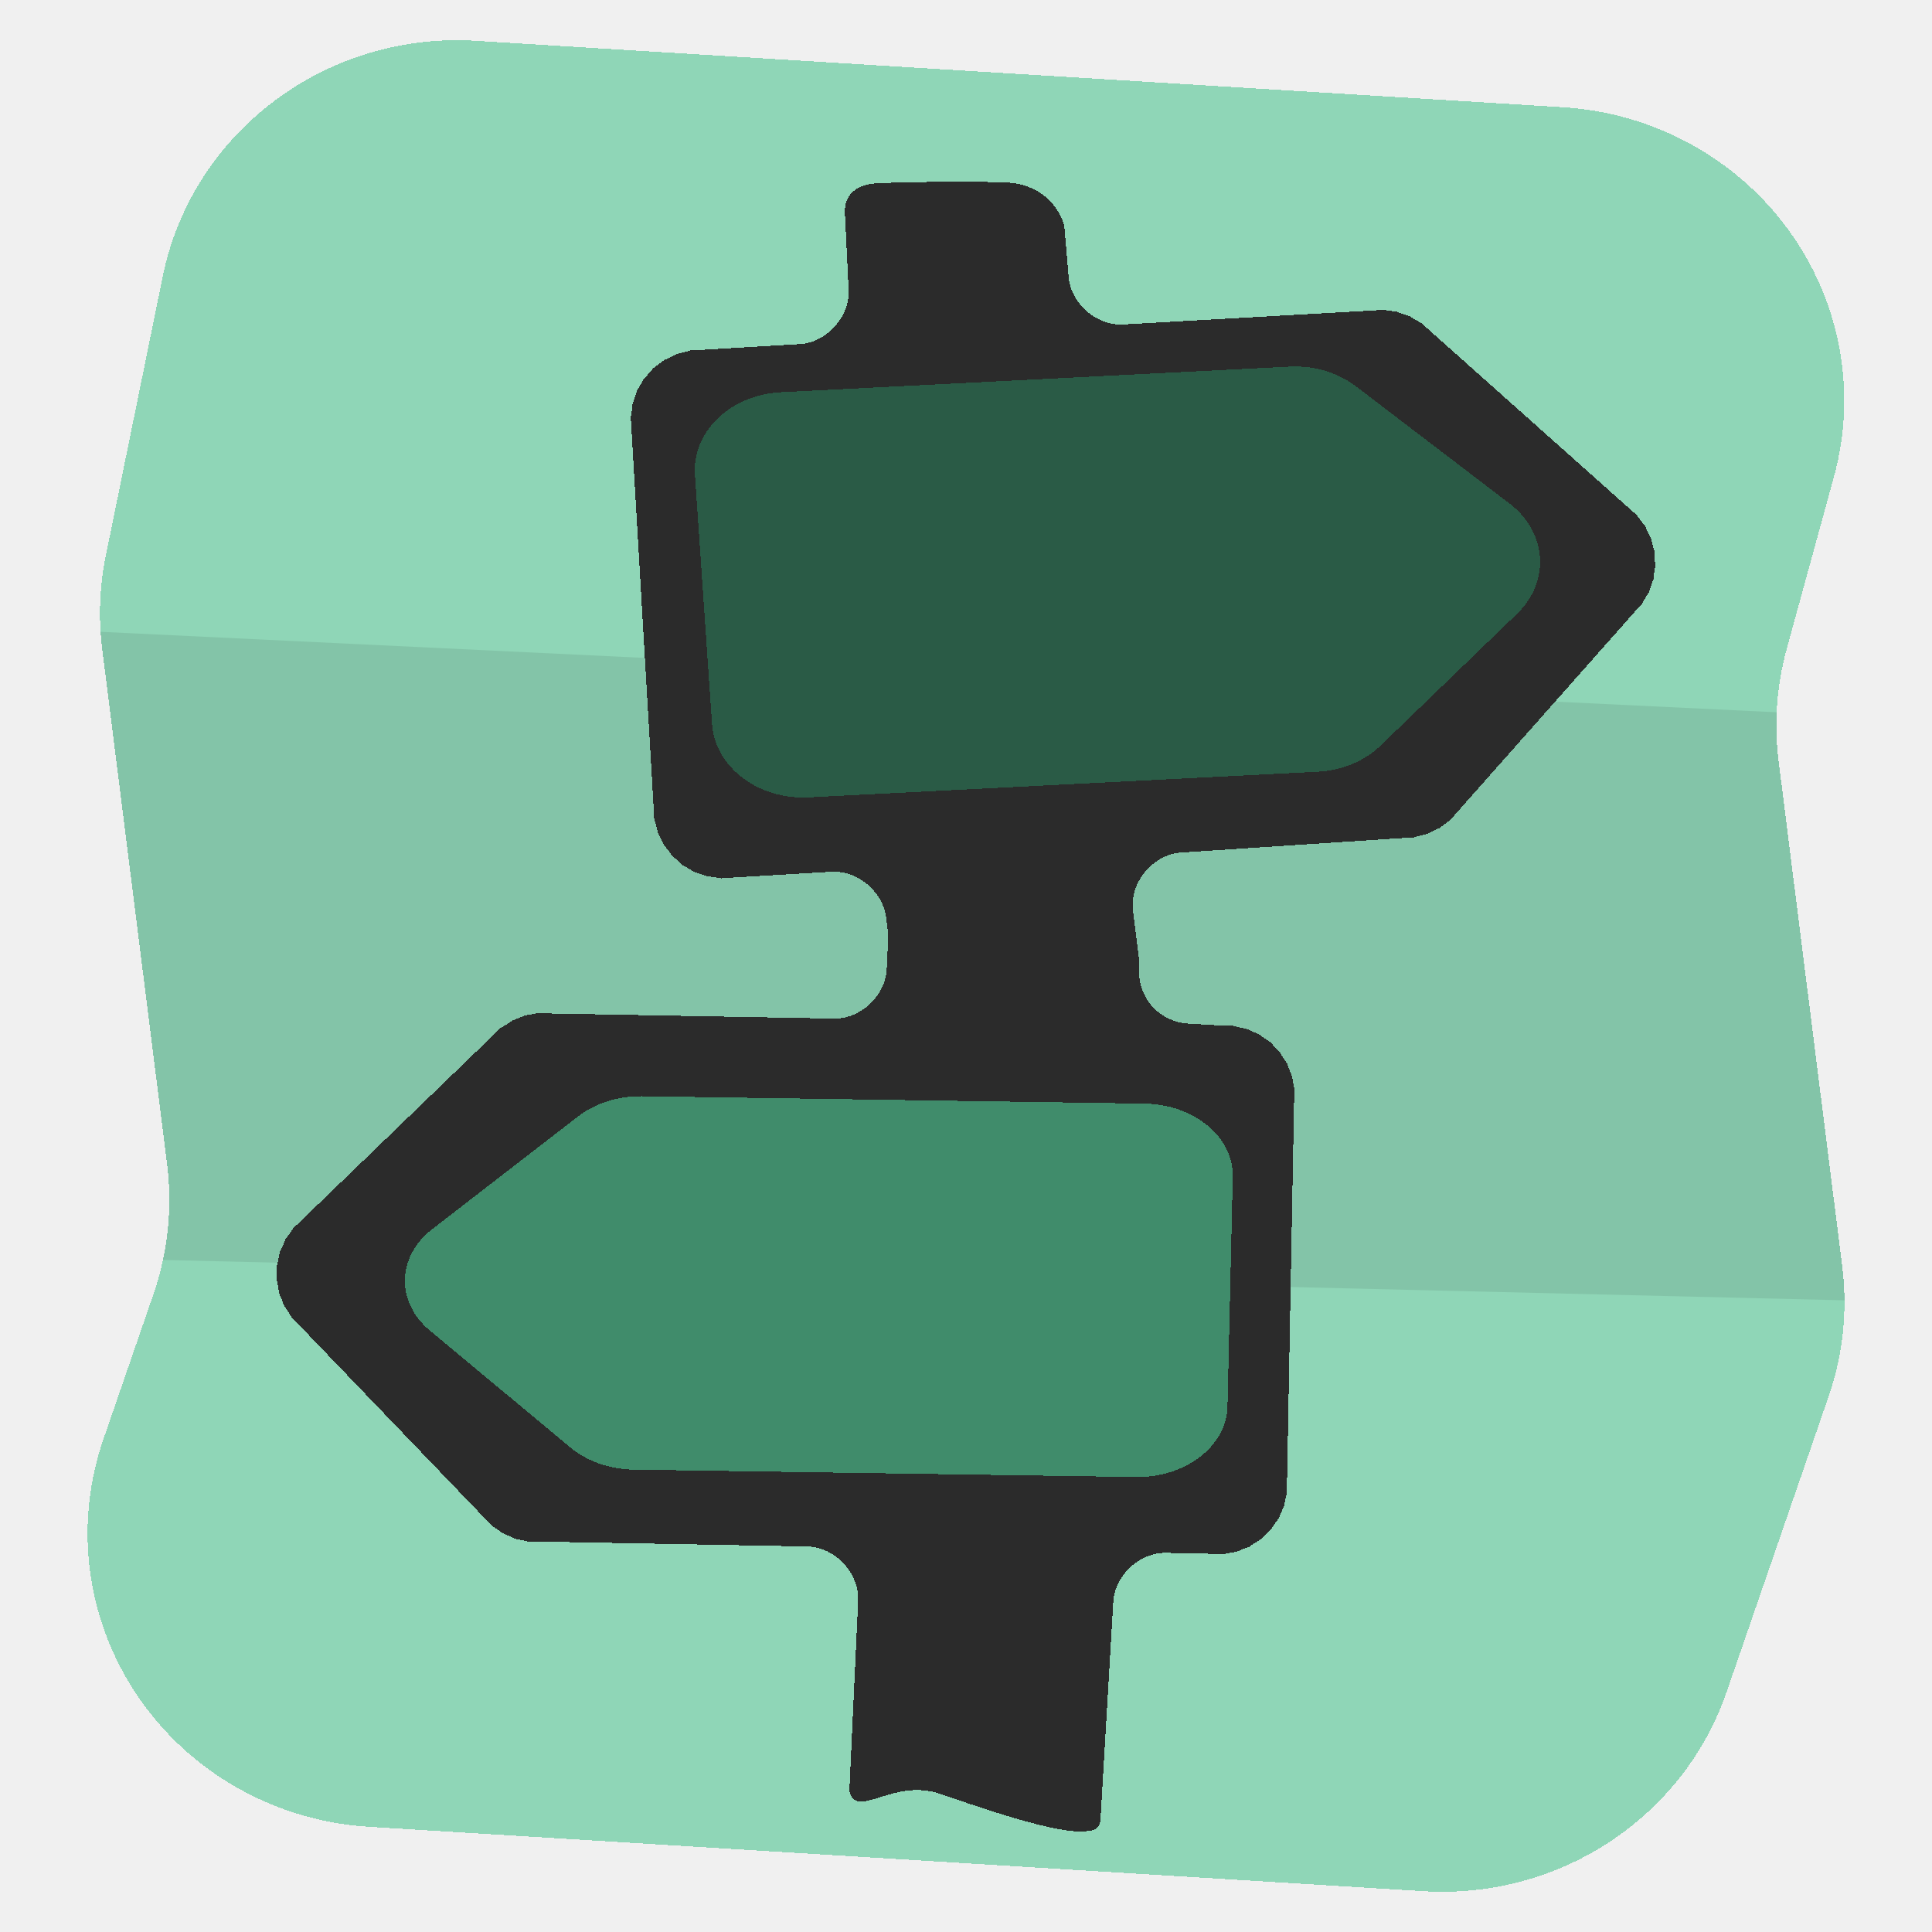
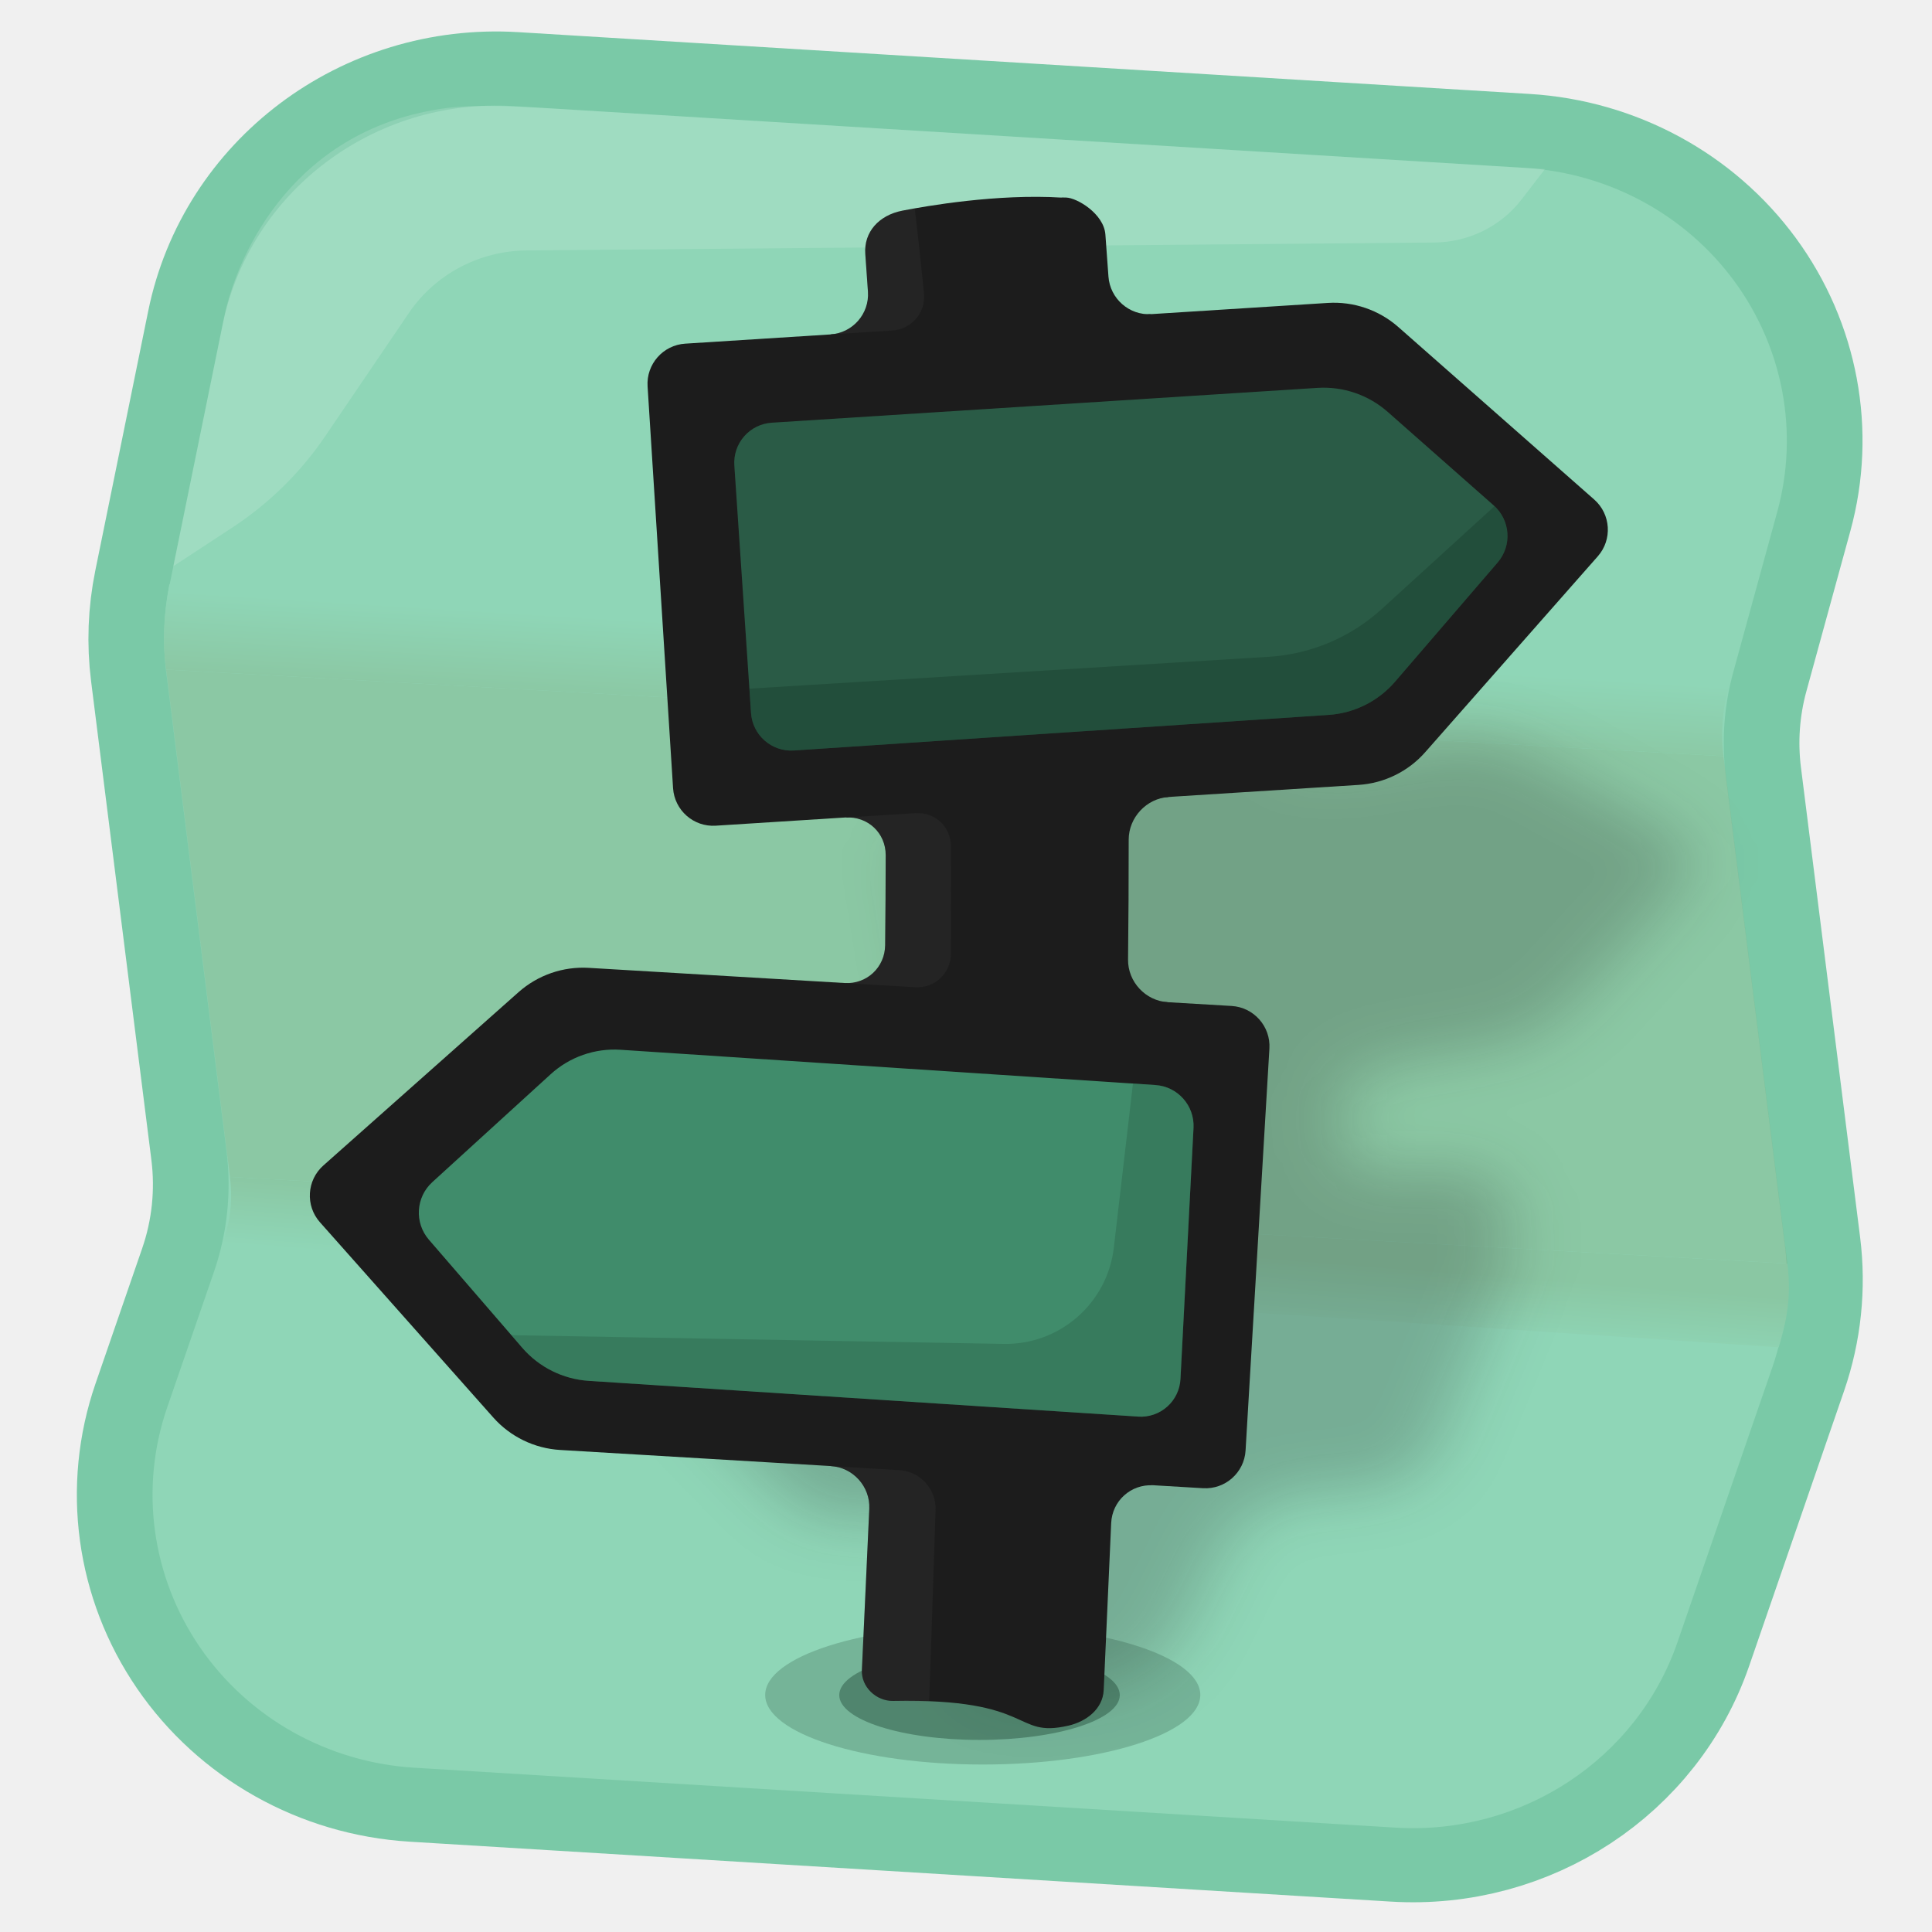
- <svg xmlns="http://www.w3.org/2000/svg" width="48" height="48" viewBox="0 0 48 48" version="1.1" id="svg55" shape-rendering="crispEdges">
+ <svg xmlns="http://www.w3.org/2000/svg" xmlns:xlink="http://www.w3.org/1999/xlink" width="48" height="48" viewBox="0 0 48 48" version="1.1" id="svg55" shape-rendering="auto">
  <defs id="defs52">
+     <linearGradient id="linearGradient15">
+       <stop style="stop-color:#8bc8a4;stop-opacity:1" offset="0" id="stop15" />
+       <stop style="stop-color:#8fd6b7;stop-opacity:1;" offset="1" id="stop16" />
+     </linearGradient>
+     <linearGradient id="linearGradient10">
+       <stop style="stop-color:#8ac7a3;stop-opacity:1" offset="0" id="stop10" />
+       <stop style="stop-color:#8fd6b7;stop-opacity:1" offset="1" id="stop11" />
+     </linearGradient>
    <clipPath clipPathUnits="userSpaceOnUse" id="clipPath15849">
      <path style="fill:#6f5610;fill-opacity:0.113;stroke:none;stroke-width:1.05px;stroke-linecap:butt;stroke-linejoin:miter;stroke-opacity:1" d="M 3,16 5.205,31 46,32 43.795,18 Z" id="path15851" />
    </clipPath>
-     <clipPath clipPathUnits="userSpaceOnUse" id="clipPath15849-8">
-       <path style="fill:#6f5610;fill-opacity:0.113;stroke:none;stroke-width:1.05px;stroke-linecap:butt;stroke-linejoin:miter;stroke-opacity:1" d="M 3,16 5.205,31 46,32 43.795,18 Z" id="path15851-8" />
+     <clipPath clipPathUnits="userSpaceOnUse" id="clipPath15849-3">
+       <path style="fill:#6f5610;fill-opacity:0.113;stroke:none;stroke-width:1.05px;stroke-linecap:butt;stroke-linejoin:miter;stroke-opacity:1" d="M 3,16 5.205,31 46,32 43.795,18 Z" id="path15851-5" />
    </clipPath>
+     <clipPath clipPathUnits="userSpaceOnUse" id="clipPath15849-3-9">
+       <path style="fill:#6f5610;fill-opacity:0.113;stroke:none;stroke-width:1.05px;stroke-linecap:butt;stroke-linejoin:miter;stroke-opacity:1" d="M 3,16 5.205,31 46,32 43.795,18 Z" id="path15851-5-1" />
+     </clipPath>
+     <clipPath clipPathUnits="userSpaceOnUse" id="clipPath2">
+       <path style="fill:#6f5610;fill-opacity:0.113;stroke:none;stroke-width:1.133px;stroke-linecap:butt;stroke-linejoin:miter;stroke-opacity:1" d="M 1.674,13.391 3.531,28.253 52.043,29.215 50.174,14.262 Z" id="path2" />
+     </clipPath>
+     <clipPath clipPathUnits="userSpaceOnUse" id="clipPath2-8">
+       <path style="fill:#6f5610;fill-opacity:0.113;stroke:none;stroke-width:1.133px;stroke-linecap:butt;stroke-linejoin:miter;stroke-opacity:1" d="M 1.674,13.391 3.531,28.253 52.043,29.215 50.174,14.262 Z" id="path2-7" />
+     </clipPath>
+     <clipPath clipPathUnits="userSpaceOnUse" id="clipPath2-3">
+       <path style="fill:#6f5610;fill-opacity:0.113;stroke:none;stroke-width:1.133px;stroke-linecap:butt;stroke-linejoin:miter;stroke-opacity:1" d="M 1.674,13.391 3.531,28.253 52.043,29.215 50.174,14.262 Z" id="path2-6" />
+     </clipPath>
+     <filter style="color-interpolation-filters:sRGB" id="filter8" x="-0.129" y="-0.08" width="1.258" height="1.16">
+       <feGaussianBlur stdDeviation="1.335" id="feGaussianBlur8" />
+     </filter>
+     <linearGradient xlink:href="#linearGradient10" id="linearGradient9" x1="6.428" y1="29.483" x2="6.285" y2="31.251" gradientUnits="userSpaceOnUse" />
+     <linearGradient xlink:href="#linearGradient15" id="linearGradient16" x1="5.691" y1="16.583" x2="5.818" y2="14.567" gradientUnits="userSpaceOnUse" />
  </defs>
  <g id="layer5" style="display:none">
-     <rect style="opacity:1;fill:#ffffff;fill-opacity:1;stroke:none;stroke-width:0.2;stroke-linecap:round;stroke-linejoin:round;stroke-miterlimit:4;stroke-dasharray:none;stroke-dashoffset:0;stroke-opacity:1;stop-color:#000000" id="rect6631" width="48" height="48" x="0" y="0" />
+     <rect style="opacity:1;fill:#112119;fill-opacity:1;stroke:none;stroke-width:0.2;stroke-linecap:round;stroke-linejoin:round;stroke-miterlimit:4;stroke-dasharray:none;stroke-dashoffset:0;stroke-opacity:1;stop-color:#000000" id="rect6631" width="48" height="48" x="0" y="0" />
  </g>
-   <g id="layer2" style="display:inline" />
-   <g id="layer1" style="display:inline">
-     <g id="g17353" transform="matrix(1.065155,0,0,1.043104,-1.838676,-1.099675)" style="display:inline">
-       <path style="display:inline;fill:#8fd6b7;stroke:none;stroke-width:1.069px;stroke-linecap:butt;stroke-linejoin:miter;stroke-opacity:1" d="m 42,41.353 2.38,-7.042 a 7,7 95.821 0 0 0.316,-3.098 L 43.213,19.187 a 7,7 94.001 0 1 0.187,-2.672 l 1.103,-4.105 A 7,7 54.301 0 0 38.177,3.608 L 12.822,2.026 A 7,7 142.433 0 0 5.521,7.642 L 4.194,14.289 a 7,7 92.134 0 0 -0.083,2.228 l 1.512,12.259 a 7,7 95.821 0 1 -0.316,3.098 l -1.17,3.463 a 7,7 56.12 0 0 6.196,9.228 l 24.601,1.534 A 7,7 146.12 0 0 42,41.353 Z" id="path5940-0-4-9" />
-       <path style="display:inline;fill:#000000;fill-opacity:0.085;stroke:none;stroke-width:1.069px;stroke-linecap:butt;stroke-linejoin:miter;stroke-opacity:1" d="m 41.742,41.291 2.38,-7.042 a 7,7 95.821 0 0 0.316,-3.098 L 42.955,19.125 a 7,7 94.001 0 1 0.187,-2.672 l 1.103,-4.105 A 7,7 54.301 0 0 37.919,3.545 L 12.563,1.964 A 7,7 142.433 0 0 5.263,7.579 L 3.935,14.227 a 7,7 92.134 0 0 -0.083,2.228 L 5.364,28.714 a 7,7 95.821 0 1 -0.316,3.098 l -1.17,3.463 a 7,7 56.12 0 0 6.196,9.228 l 24.601,1.534 a 7,7 146.12 0 0 7.067,-4.745 z" id="path5940-0-4-9-6" clip-path="url(#clipPath15849-8)" transform="translate(0.258133,0.06249485)" />
-     </g>
-     <g id="g5573-7" transform="matrix(0.1446679,0,0,0.1448478,181.0819,-2.894255)" style="stroke:#000000;stroke-width:1.948;stroke-miterlimit:4;stroke-dasharray:none;stroke-opacity:1" />
-     <g id="g20470-4-0" transform="matrix(0.165907,0,0,0.165907,-827.1872,-228.362)">
-       <g id="g5768-6-4-1-9" transform="matrix(1.10628,0,0,1.10628,5940.022,-1078.028)">
-         <path id="path5016-6-1-8-8-85-63" d="m -743.248,2243.445 c -4.183,0.103 -5.068,2.276 -4.871,4.446 l 0.488,9.956 c 0.205,3.659 -2.924,7.179 -6.582,7.404 l -13.956,0.823 c -1.534,0.091 -0.341,-0.084 -1.828,0.305 -1.487,0.388 -0.354,-0.03 -1.737,0.64 -1.383,0.67 -0.359,0.018 -1.585,0.945 -1.226,0.927 -0.35,0.132 -1.371,1.28 -1.021,1.148 -0.319,0.168 -1.097,1.493 -0.778,1.325 -0.257,0.225 -0.762,1.676 -0.505,1.451 -0.214,0.276 -0.427,1.798 -0.212,1.522 -0.18,0.325 -0.091,1.859 l 3.078,52.532 v 0.03 c 0.081,1.425 -0.078,0.333 0.305,1.798 0.389,1.489 -0.032,0.383 0.64,1.767 0.672,1.384 0.046,0.328 0.975,1.554 0.929,1.227 0.099,0.349 1.249,1.371 1.15,1.022 0.165,0.319 1.493,1.097 1.328,0.778 0.222,0.258 1.676,0.762 1.454,0.504 0.304,0.216 1.828,0.427 1.524,0.21 0.292,0.182 1.828,0.092 0.01,0 0.02,0 0.03,0 l 14.047,-0.823 c 3.659,-0.204 7.179,2.924 7.404,6.582 l 0.222,1.717 c 0.014,0.142 0.025,0.284 0.03,0.426 v 0.274 c -0.008,0.112 -0.018,0.224 -0.03,0.335 l -0.183,3.839 c -0.165,3.605 -3.522,6.761 -7.13,6.704 l -39.064,-0.701 c -1.537,-0.028 -0.346,-0.15 -1.859,0.122 -1.513,0.272 -0.337,-0.043 -1.767,0.518 -1.431,0.561 -0.352,0.024 -1.645,0.853 -1.294,0.829 -0.355,0.062 -1.463,1.127 l -26.723,25.809 c -1.108,1.068 -0.31,0.138 -1.188,1.402 -0.878,1.264 -0.299,0.204 -0.914,1.615 -0.615,1.411 -0.251,0.264 -0.579,1.767 -0.328,1.504 -0.185,0.32 -0.213,1.859 -0.028,1.539 -0.12,0.314 0.152,1.828 0.273,1.514 -0.075,0.365 0.488,1.798 0.563,1.432 0.022,0.35 0.853,1.645 0.832,1.295 0.09,0.355 1.158,1.463 l 25.748,26.815 c 1.07,1.107 0.136,0.311 1.402,1.188 1.265,0.877 0.203,0.301 1.615,0.914 1.412,0.613 0.263,0.253 1.767,0.579 1.505,0.326 0.319,0.157 1.859,0.183 l 36.748,0.67 c 3.751,0.07 7.073,3.627 6.886,7.374 l -1.188,25.687 c 0.91,4.039 5.86,-1.739 12.223,0.407 3.706,1.25 14.162,5.014 18.848,5.116 1.325,-0.055 2.789,0.07 2.918,-1.55 l 1.737,-29.557 c 0.21,-3.574 3.551,-6.672 7.13,-6.612 l 6.781,0.14 c 1.535,0.026 0.317,0.151 1.828,-0.122 1.511,-0.273 0.369,0.044 1.798,-0.518 1.429,-0.562 0.353,-0.024 1.645,-0.853 1.292,-0.83 0.357,-0.061 1.463,-1.127 1.106,-1.065 0.311,-0.172 1.188,-1.432 0.877,-1.26 0.299,-0.208 0.914,-1.615 0.615,-1.407 0.219,-0.237 0.548,-1.737 0.324,-1.476 0.188,-0.404 0.213,-1.828 v -0.03 l 0.975,-52.593 c 0.029,-1.539 0.15,-0.344 -0.122,-1.859 -0.272,-1.515 0.044,-0.365 -0.518,-1.798 -0.562,-1.433 -0.022,-0.35 -0.853,-1.645 -0.831,-1.296 -0.059,-0.354 -1.127,-1.463 -1.068,-1.108 -0.168,-0.31 -1.432,-1.188 -1.264,-0.879 -0.204,-0.299 -1.615,-0.914 -1.411,-0.615 -0.263,-0.221 -1.767,-0.548 -1.504,-0.328 -0.289,-0.185 -1.828,-0.213 l -4.834,-0.287 c -1.903,-0.033 -3.778,-0.878 -5.062,-2.282 -1.284,-1.404 -1.96,-3.346 -1.824,-5.244 l 0.03,-0.457 c 0.005,-0.399 0.01,-0.224 0,-0.274 -0.004,-0.016 0.01,0.041 0,-0.092 l -0.893,-7.202 c -0.322,-3.727 2.847,-7.395 6.582,-7.618 l 30.521,-1.999 c 0.01,0 0.02,0 0.03,0 1.537,-0.088 0.338,0.081 1.828,-0.305 1.49,-0.386 0.351,0.029 1.737,-0.64 1.386,-0.669 0.356,-0.018 1.585,-0.945 1.214,-0.915 0.374,-0.161 1.341,-1.249 l 24.651,-27.82 c 0.01,0 0.02,0 0.03,0 1.02,-1.15 0.29,-0.167 1.066,-1.493 0.776,-1.327 0.289,-0.224 0.792,-1.676 0.503,-1.452 0.216,-0.306 0.427,-1.828 0.21,-1.522 0.151,-0.294 0.061,-1.828 -0.09,-1.534 0.114,-0.341 -0.274,-1.828 -0.388,-1.487 0.03,-0.354 -0.64,-1.737 -0.67,-1.383 -0.048,-0.359 -0.975,-1.585 -0.927,-1.226 -0.101,-0.349 -1.249,-1.371 l -27.759,-24.743 v 0.03 c -1.151,-1.019 -0.166,-0.322 -1.493,-1.097 -1.327,-0.775 -0.223,-0.26 -1.676,-0.762 -1.453,-0.502 -0.275,-0.248 -1.798,-0.457 -1.523,-0.209 -0.324,-0.153 -1.859,-0.06 -0.01,1e-4 -0.02,1e-4 -0.03,0 l -34.174,1.913 c -3.603,0.208 -7.089,-2.804 -7.404,-6.399 l -0.563,-6.626 c -0.164,-1.681 -2.443,-6.3 -8.527,-6.195 -5.433,-0.236 -10.876,-0.058 -16.31,0.071 z" style="fill:#2b2b2b;fill-opacity:1;stroke:none" />
-         <path style="fill:#2a5b46;fill-opacity:1;stroke:none;stroke-width:4.058;stroke-miterlimit:4;stroke-dasharray:none;stroke-opacity:1" d="m -756.832,2271.768 a 12.355,10.58 0 0 0 -11.606,11.18 l 2.315,33.724 a 12.355,10.58 0 0 0 13.056,9.939 l 68.916,-3.469 a 12.355,10.58 0 0 0 8.512,-3.528 l 18.484,-17.85 a 12.355,10.58 0 0 0 -1.026,-14.942 l -20.799,-15.873 a 12.355,10.58 0 0 0 -8.936,-2.65 z" id="path15895-7-0-0-3-1-3-5-9-8" />
-         <path style="fill:#408c6b;fill-opacity:1;stroke:none;stroke-width:3.864;stroke-miterlimit:4;stroke-dasharray:none;stroke-opacity:1" d="m -708.736,2418.61 a 12.17,9.736 0 0 0 12.389,-9.554 l 0.715,-31.083 a 12.17,9.736 0 0 0 -11.941,-9.912 l -67.991,-1 a 12.17,9.736 0 0 0 -8.672,2.72 l -19.735,15.256 a 12.17,9.736 0 0 0 -0.317,13.772 l 19.021,15.826 a 12.17,9.736 0 0 0 8.542,2.973 z" id="path15895-8-1-10-7-7-3-8-8-7-5" />
+   <g id="layer6" style="display:none">
+     <g id="g20470-4-5" transform="matrix(0.1548261,0,0,0.1548261,-723.0251,-212.198)" style="display:inline">
+       <g id="g5768-6-4-1-6" transform="matrix(1.10628,0,0,1.10628,5940.022,-1078.028)">
+         <path id="path5016-6-1-8-8-85-2" d="m -743.248,2243.445 c -4.183,0.103 -5.068,2.276 -4.871,4.446 l 0.488,9.956 c 0.205,3.659 -2.924,7.179 -6.582,7.404 l -13.956,0.823 c -1.534,0.091 -0.341,-0.084 -1.828,0.305 -1.487,0.388 -0.354,-0.03 -1.737,0.64 -1.383,0.67 -0.359,0.018 -1.585,0.945 -1.226,0.927 -0.35,0.132 -1.371,1.28 -1.021,1.148 -0.319,0.168 -1.097,1.493 -0.778,1.325 -0.257,0.225 -0.762,1.676 -0.505,1.451 -0.214,0.276 -0.427,1.798 -0.212,1.522 -0.18,0.325 -0.091,1.859 l 3.078,52.532 v 0.03 c 0.081,1.425 -0.078,0.333 0.305,1.798 0.389,1.489 -0.032,0.383 0.64,1.767 0.672,1.384 0.046,0.328 0.975,1.554 0.929,1.227 0.099,0.349 1.249,1.371 1.15,1.022 0.165,0.319 1.493,1.097 1.328,0.778 0.222,0.258 1.676,0.762 1.454,0.504 0.304,0.216 1.828,0.427 1.524,0.21 0.292,0.182 1.828,0.092 0.01,0 0.02,0 0.03,0 l 14.047,-0.823 c 3.659,-0.204 7.179,2.924 7.404,6.582 l 0.222,1.717 c 0.014,0.142 0.025,0.284 0.03,0.426 v 0.274 c -0.008,0.112 -0.018,0.224 -0.03,0.335 l -0.183,3.839 c -0.165,3.605 -3.522,6.761 -7.13,6.704 l -39.064,-0.701 c -1.537,-0.028 -0.346,-0.15 -1.859,0.122 -1.513,0.272 -0.337,-0.043 -1.767,0.518 -1.431,0.561 -0.352,0.024 -1.645,0.853 -1.294,0.829 -0.355,0.062 -1.463,1.127 l -26.723,25.809 c -1.108,1.068 -0.31,0.138 -1.188,1.402 -0.878,1.264 -0.299,0.204 -0.914,1.615 -0.615,1.411 -0.251,0.264 -0.579,1.767 -0.328,1.504 -0.185,0.32 -0.213,1.859 -0.028,1.539 -0.12,0.314 0.152,1.828 0.273,1.514 -0.075,0.365 0.488,1.798 0.563,1.432 0.022,0.35 0.853,1.645 0.832,1.295 0.09,0.355 1.158,1.463 l 25.748,26.815 c 1.07,1.107 0.136,0.311 1.402,1.188 1.265,0.877 0.203,0.301 1.615,0.914 1.412,0.613 0.263,0.253 1.767,0.579 1.505,0.326 0.319,0.157 1.859,0.183 l 36.748,0.67 c 3.751,0.07 7.073,3.627 6.886,7.374 l -1.188,25.687 c 0.91,4.039 5.86,-1.739 12.223,0.407 3.706,1.25 14.162,5.014 18.848,5.116 1.325,-0.055 2.789,0.07 2.918,-1.55 l 1.737,-29.557 c 0.21,-3.574 3.551,-6.672 7.13,-6.612 l 6.781,0.14 c 1.535,0.026 0.317,0.151 1.828,-0.122 1.511,-0.273 0.369,0.044 1.798,-0.518 1.429,-0.562 0.353,-0.024 1.645,-0.853 1.292,-0.83 0.357,-0.061 1.463,-1.127 1.106,-1.065 0.311,-0.172 1.188,-1.432 0.877,-1.26 0.299,-0.208 0.914,-1.615 0.615,-1.407 0.219,-0.237 0.548,-1.737 0.324,-1.476 0.188,-0.404 0.213,-1.828 v -0.03 l 0.975,-52.593 c 0.029,-1.539 0.15,-0.344 -0.122,-1.859 -0.272,-1.515 0.044,-0.365 -0.518,-1.798 -0.562,-1.433 -0.022,-0.35 -0.853,-1.645 -0.831,-1.296 -0.059,-0.354 -1.127,-1.463 -1.068,-1.108 -0.168,-0.31 -1.432,-1.188 -1.264,-0.879 -0.204,-0.299 -1.615,-0.914 -1.411,-0.615 -0.263,-0.221 -1.767,-0.548 -1.504,-0.328 -0.289,-0.185 -1.828,-0.213 l -4.834,-0.287 c -1.903,-0.033 -3.778,-0.878 -5.062,-2.282 -1.284,-1.404 -1.96,-3.346 -1.824,-5.244 l 0.03,-0.457 c 0.005,-0.399 0.01,-0.224 0,-0.274 -0.004,-0.016 0.01,0.041 0,-0.092 l -0.893,-7.202 c -0.322,-3.727 2.847,-7.395 6.582,-7.618 l 30.521,-1.999 c 0.01,0 0.02,0 0.03,0 1.537,-0.088 0.338,0.081 1.828,-0.305 1.49,-0.386 0.351,0.029 1.737,-0.64 1.386,-0.669 0.356,-0.018 1.585,-0.945 1.214,-0.915 0.374,-0.161 1.341,-1.249 l 24.651,-27.82 c 0.01,0 0.02,0 0.03,0 1.02,-1.15 0.29,-0.167 1.066,-1.493 0.776,-1.327 0.289,-0.224 0.792,-1.676 0.503,-1.452 0.216,-0.306 0.427,-1.828 0.21,-1.522 0.151,-0.294 0.061,-1.828 -0.09,-1.534 0.114,-0.341 -0.274,-1.828 -0.388,-1.487 0.03,-0.354 -0.64,-1.737 -0.67,-1.383 -0.048,-0.359 -0.975,-1.585 -0.927,-1.226 -0.101,-0.349 -1.249,-1.371 l -27.759,-24.743 v 0.03 c -1.151,-1.019 -0.166,-0.322 -1.493,-1.097 -1.327,-0.775 -0.223,-0.26 -1.676,-0.762 -1.453,-0.502 -0.275,-0.248 -1.798,-0.457 -1.523,-0.209 -0.324,-0.153 -1.859,-0.06 -0.01,1e-4 -0.02,1e-4 -0.03,0 l -34.174,1.913 c -3.603,0.208 -7.089,-2.804 -7.404,-6.399 l -0.563,-6.626 c -0.164,-1.681 -2.443,-6.3 -8.527,-6.195 -5.433,-0.236 -10.876,-0.058 -16.31,0.071 z" style="fill:#2b2b2b;fill-opacity:1;stroke:none" />
+         <path style="fill:#2a5b46;fill-opacity:1;stroke:none;stroke-width:4.058;stroke-miterlimit:4;stroke-dasharray:none;stroke-opacity:1" d="m -756.832,2271.768 a 12.355,10.58 0 0 0 -11.606,11.18 l 2.315,33.724 a 12.355,10.58 0 0 0 13.056,9.939 l 68.916,-3.469 a 12.355,10.58 0 0 0 8.512,-3.528 l 18.484,-17.85 a 12.355,10.58 0 0 0 -1.026,-14.942 l -20.799,-15.873 a 12.355,10.58 0 0 0 -8.936,-2.65 z" id="path15895-7-0-0-3-1-3-5-9-9" />
+         <path style="fill:#408c6b;fill-opacity:1;stroke:none;stroke-width:3.864;stroke-miterlimit:4;stroke-dasharray:none;stroke-opacity:1" d="m -708.736,2418.61 a 12.17,9.736 0 0 0 12.389,-9.554 l 0.715,-31.083 a 12.17,9.736 0 0 0 -11.941,-9.912 l -67.991,-1 a 12.17,9.736 0 0 0 -8.672,2.72 l -19.735,15.256 a 12.17,9.736 0 0 0 -0.317,13.772 l 19.021,15.826 a 12.17,9.736 0 0 0 8.542,2.973 z" id="path15895-8-1-10-7-7-3-8-8-7-1" />
      </g>
    </g>
  </g>
-   <g id="layer7" style="display:none" />
+   <g id="layer1" style="display:inline">
+     <rect style="fill:#ffffff;fill-opacity:0.571;stroke:none;stroke-width:1.7;stroke-linecap:round;stroke-linejoin:round;stroke-dasharray:none;stroke-opacity:1" id="rect12" width="51.314" height="52.854" x="-119.153" y="139.132" rx="0.56" ry="1.416" />
+     <g id="g5573-7" transform="matrix(0.1446679,0,0,0.1448478,181.0819,-2.894255)" style="stroke:#000000;stroke-width:1.948;stroke-miterlimit:4;stroke-dasharray:none;stroke-opacity:1" />
+     <path id="rect3-1" style="display:inline;fill:#1c1c1c;stroke-width:2.765" d="m -97.113,90.366 2.044,-0.036 c 1.096,-0.02 1.888,0.854 2.013,1.942 1.415,12.245 0.5,23.428 -0.593,34.528 -0.107,1.09 -0.846,1.993 -1.941,2.013 l -2.044,0.036 c -1.096,0.019 -2.104,-0.85 -2.013,-1.942 0.927,-11.142 1.937,-22.234 0.593,-34.528 -0.119,-1.089 0.846,-1.993 1.941,-2.013 z" />
+     <path style="display:inline;fill:#1c1c1c;fill-opacity:1;stroke:none;stroke-width:2.781;-inkscape-stroke:none" d="m 13.5,20 h 15 a 3.621,3.621 157.5 0 0 2.561,-1.061 l 3.879,-3.879 a 1.5,1.5 90 0 0 0,-2.121 L 31.061,9.061 A 3.621,3.621 22.5 0 0 28.5,8 h -15 A 1.5,1.5 135 0 0 12,9.5 v 9 a 1.5,1.5 45 0 0 1.5,1.5 z" id="path1-0" transform="matrix(0.9993298,-0.08382873,0.04995546,0.9964802,-117.1196,87.72631)" />
+     <path id="path8-6" style="display:inline;fill:#2a5b46;fill-opacity:1;stroke:none;stroke-width:2.781;-inkscape-stroke:none" d="m 13.414,11.489 c 0.003,1.982 0.006,3.965 0.009,5.947 8.16e-4,0.552 0.447,0.961 0.998,0.914 4.228,-0.361 8.462,-0.68 12.686,-1.072 0.55,-0.051 1.443,-0.223 1.864,-0.575 0.351,-0.292 0.648,-0.662 0.95,-1.021 0.355,-0.421 0.987,-1.055 1.362,-1.46 l 0.697,-0.752 c 0.375,-0.405 0.341,-1.026 -0.066,-1.399 -0.747,-0.684 -1.477,-1.393 -2.249,-2.044 -0.42,-0.355 -1.215,-0.754 -1.765,-0.752 -0.453,0.002 -0.914,0.069 -1.372,0.125 -0.547,0.067 -1.441,0.113 -1.992,0.159 L 14.409,10.406 c -0.55,0.046 -0.996,0.531 -0.995,1.083 z" transform="matrix(1,0,0.07764255,1,-116.925,85.70836)" />
+     <path style="display:inline;fill:#1c1c1c;fill-opacity:1;stroke:none;stroke-width:2.781;-inkscape-stroke:none" d="m 13.5,20 h 15 a 3.621,3.621 157.5 0 0 2.561,-1.061 l 3.879,-3.879 a 1.5,1.5 90 0 0 0,-2.121 L 31.061,9.061 A 3.621,3.621 22.5 0 0 28.5,8 h -15 A 1.5,1.5 135 0 0 12,9.5 v 9 a 1.5,1.5 45 0 0 1.5,1.5 z" id="path1-7-32" transform="matrix(-0.9993972,-0.04242739,0.03541783,-0.9990995,-76.32141,130.3582)" />
+     <path id="path1-7-3-0" style="display:inline;fill:#408c6b;fill-opacity:1;stroke:none;stroke-width:2.781;-inkscape-stroke:none" d="m 26.413,24.514 c -2.897,-0.25 -7.082,-0.346 -10.727,-0.438 -1.104,-0.028 -2.901,0.223 -3.645,1.008 -0.453,0.478 -1.505,1.448 -2.303,2.211 -0.292,0.279 0.101,1.142 0.857,1.947 0.346,0.369 0.691,0.738 1.042,1.1 0.767,0.791 2.298,1.709 3.392,1.71 0.749,8.03e-4 2.251,0.087 3.354,0.133 l 8.015,0.34 a 1.918,1.918 136.224 0 0 1.999,-1.915 l 0.001,-3.863 c 4e-4,-1.105 -0.885,-2.137 -1.985,-2.232 z" transform="matrix(1,0,-0.0424376,1,-116.7376,86.98332)" />
+     <g id="g7" transform="translate(-206.3649,-38.19435)">
+       <path id="rect3-6-7-5-6" style="display:inline;fill:#1c1c1c;stroke-width:2.781" d="m 111.742,78.778 -5.959,0.484 c 0.079,0.985 0.146,1.96 0.207,2.932 l -5.604,0.355 0.76,11.977 5.219,-0.332 c 0.004,1.412 -0.006,2.824 -0.025,4.236 l -8.35,-0.496 -6.344,5.633 5.633,6.346 8.719,0.518 c -0.081,2.086 -0.167,4.19 -0.256,6.348 h 6 c 0.093,-2.017 0.183,-4.009 0.268,-5.99 l 3.238,0.193 0.711,-11.98 -3.584,-0.213 c 0.023,-1.653 0.034,-3.311 0.023,-4.977 l 6.711,-0.426 5.609,-6.367 -6.369,-5.607 -6.379,0.404 c -0.068,-1.006 -0.141,-2.016 -0.229,-3.037 z" />
+     </g>
+     <g id="g8" transform="translate(-223.4056,41.73333)">
+       <path id="rect3-6-7-5-0" style="display:inline;fill:#1c1c1c;stroke-width:2.781" d="m 124.423,-47.009 5.959,-0.484 c 1.134,13.306 0.593,25.204 0,38 h -6 c 0.537,-13.113 1.07,-24.673 0.041,-37.516 z" />
+       <path style="display:inline;fill:#1c1c1c;fill-opacity:1;stroke:none;stroke-width:2.781;-inkscape-stroke:none" d="m 119.785,-31.745 17.964,-1.139 5.608,-6.368 -6.368,-5.608 -17.964,1.139 z" id="path1-2-6-7" />
+       <path style="display:inline;fill:#1c1c1c;fill-opacity:1;stroke:none;stroke-width:2.781;-inkscape-stroke:none" d="m 134.599,-27.27 -17.968,-1.067 -6.345,5.634 5.634,6.345 17.968,1.067 z" id="path1-7-6-5-8" />
+     </g>
+     <path id="rect3-6-7-5-2" style="display:inline;fill:#8fd6b7;stroke:#1c1c1c;stroke-width:1.7;stroke-linecap:round;stroke-linejoin:round;stroke-dasharray:none;stroke-opacity:1" d="m -97.428,147.187 5.959,-0.484 c 1.134,13.306 0.593,25.204 0,38 h -6 c 0.537,-13.113 1.07,-24.673 0.041,-37.516 z" />
+     <path style="display:inline;fill:#2a5b46;fill-opacity:1;stroke:#1c1c1c;stroke-width:1.7;stroke-linecap:round;stroke-linejoin:round;stroke-dasharray:none;stroke-opacity:1" d="m -100.602,161.61 15.659,-0.993 4.889,-5.551 -5.551,-4.889 -15.659,0.993 z" id="path1-2-6-5" />
+     <path style="display:inline;fill:#408c6b;fill-opacity:1;stroke:#1c1c1c;stroke-width:1.7;stroke-linecap:round;stroke-linejoin:round;stroke-dasharray:none;stroke-opacity:1" d="m -88.508,167.49 -16.112,-0.957 -5.69,5.052 5.052,5.69 16.112,0.957 z" id="path1-7-6-5-4" />
+     <g id="g6">
+       <rect style="display:inline;fill:#1c1c1c;fill-opacity:1;stroke:none;stroke-width:2.781;-inkscape-stroke:none" id="rect3-6-7-6" width="6" height="39" x="-97.622" y="-48.303" ry="0.424" />
+       <path style="display:inline;fill:#1c1c1c;fill-opacity:1;stroke:none;stroke-width:2.781;-inkscape-stroke:none" d="m -102.622,-32.303 h 18 l 6,-6 -6,-6 h -18 z" id="path1-2-6-9" />
+       <path style="display:inline;fill:#1c1c1c;fill-opacity:1;stroke:none;stroke-width:2.781;-inkscape-stroke:none" d="m -86.622,-28.303 h -18 l -6,6 6,6 h 18 z" id="path1-7-6-5-3" />
+     </g>
+     <path style="fill:#112119;fill-opacity:0.571;stroke:none;stroke-width:1.7;stroke-linecap:round;stroke-linejoin:round;stroke-dasharray:none;stroke-opacity:1" d="m -87.353,151.111 1.495,-0.048 4.559,4.068 -3.99,4.686 -1.792,0.126 3.883,-4.454 z" id="path11" />
+     <path style="fill:#112119;fill-opacity:0.571;stroke:none;stroke-width:1.7;stroke-linecap:round;stroke-linejoin:round;stroke-dasharray:none;stroke-opacity:1" d="m -89.447,168.311 -0.496,9.057 -1.895,-0.099 0.699,-9.083 z" id="path12" />
+     <path style="display:inline;fill:#4db286;fill-opacity:0.571;stroke:none;stroke-width:1.7;stroke-linecap:round;stroke-linejoin:round;stroke-dasharray:none;stroke-opacity:1" d="m -92.061,178.899 -0.06,1.222 -4.29,-0.301 0.044,-1.211 z" id="path12-7-4" />
+     <path style="display:inline;fill:#4db286;fill-opacity:0.571;stroke:none;stroke-width:1.7;stroke-linecap:round;stroke-linejoin:round;stroke-dasharray:none;stroke-opacity:1" d="m -96.001,163.371 0.021,-1.212 4.324,-0.259 0.029,1.195 z" id="path12-7-4-4" />
+   </g>
+   <g id="layer8" transform="translate(0.4595649,-0.3193255)" style="display:inline">
+     <path style="display:inline;fill:#8fd6b7;stroke:#6dc59f;stroke-width:3.795;stroke-linecap:butt;stroke-linejoin:miter;stroke-dasharray:none;stroke-opacity:0.896;paint-order:stroke fill markers" d="m 42,41.353 2.38,-7.042 a 7,7 95.821 0 0 0.316,-3.098 L 43.213,19.187 a 7,7 94.001 0 1 0.187,-2.672 l 1.103,-4.105 A 7,7 54.301 0 0 38.177,3.608 L 12.822,2.026 A 7,7 142.433 0 0 5.521,7.642 L 4.194,14.289 a 7,7 92.134 0 0 -0.083,2.228 l 1.512,12.259 a 7,7 95.821 0 1 -0.316,3.098 l -1.17,3.463 a 7,7 56.12 0 0 6.196,9.228 l 24.601,1.534 A 7,7 146.12 0 0 42,41.353 Z" id="path5940-0-4-9" transform="matrix(0.9909612,0,0,0.9704456,-0.4041063,0.9898413)" />
+     <g id="g21" transform="matrix(0.9909612,0,0,0.9704456,-0.4041063,0.9487465)">
+       <path style="fill:#6f5610;fill-opacity:0.113;stroke:none;stroke-width:1.05px;stroke-linecap:butt;stroke-linejoin:miter;stroke-opacity:1" d="M 4.108,16.493 5.71,29.483 44.756,31.701 43.154,18.711 Z" id="path15851-8" />
+       <path style="fill:url(#linearGradient9);fill-opacity:1;stroke-width:2.638;-inkscape-stroke:none" d="m 5.71,29.483 39.046,2.218 c 0.111,0.902 -0.04,1.537 -0.218,2.143 L 5.534,31.2 c 0.127,-0.47 0.267,-0.919 0.175,-1.717 z" id="path8" />
+       <path style="fill:url(#linearGradient16);fill-opacity:1;stroke-width:2.638;-inkscape-stroke:none" d="m 4.108,16.493 39.046,2.218 c -0.069,-0.579 -0.033,-1.157 0.121,-1.733 L 4.189,14.313 c -0.15,0.806 -0.17,1.528 -0.081,2.18 z" id="path15" />
+     </g>
+     <path style="fill:#ffffff;fill-opacity:0.148;stroke:none;stroke-width:4.079;stroke-dasharray:none;paint-order:stroke fill markers" d="M 4.29,13.847 5.769,12.857 A 8.417,8.417 134.904 0 0 8.094,10.524 L 10.198,7.36 a 3.58,3.58 151.556 0 1 2.949,-1.597 L 35.906,5.56 A 2.766,2.766 153.264 0 0 38.09,4.46 L 38.677,3.681 13.874,2.134 C 13.123,2.088 11.9,2.015 11.155,2.115 7.348,2.622 5.931,5.791 5.582,7.382 Z" id="path22" transform="matrix(0.9909612,0,0,0.9704456,-0.4041063,0.9487465)" />
+   </g>
+   <g id="layer10" style="display:inline">
+     <path id="rect3-5" style="display:inline;mix-blend-mode:normal;fill:#1c1c1c;fill-opacity:0.219;stroke-width:2.765;filter:url(#filter8)" d="M 13.27,3.197 C 13.201,3.181 13.13,3.171 13.063,3.171 11.588,3.154 10.724,3.484 9.866,3.942 9.466,4.156 9.351,4.796 9.547,5.358 9.587,5.474 9.627,5.588 9.664,5.7 9.942,6.544 9.568,7.281 8.822,7.342 L 6.138,7.564 C 5.37,7.628 5.008,8.381 5.33,9.248 L 8.824,18.678 c 0.321,0.868 1.202,1.517 1.969,1.453 l 2.804,-0.23 c 0.611,-0.05 1.285,0.473 1.499,1.167 0.094,0.303 0.186,0.607 0.278,0.909 0.207,0.68 -0.141,1.199 -0.769,1.163 l -4.311,-0.249 C 9.404,22.839 8.924,23.869 8.467,24.487 l -3.943,3.515 c -0.616,0.55 -0.665,1.499 -0.112,2.119 l 3.662,4.105 c 0.642,0.719 1.543,1.155 2.501,1.213 l 3.388,0.205 c 1.068,0.065 1.848,0.979 1.742,2.043 -0.12,1.197 -0.241,2.392 -0.362,3.588 -0.111,1.09 0.882,1.978 1.977,1.978 l 2.045,1.25e-4 c 1.096,0 1.852,-0.89 1.979,-1.978 0.13,-1.116 0.256,-2.233 0.379,-3.352 0.109,-0.993 1.003,-1.751 2,-1.691 l 1.828,0.11 c 0.827,0.05 1.532,-0.581 1.577,-1.407 l 0.381,-7.184 -1.522,-0.26 c 0.583,0.095 1.106,0.184 1.522,0.26 L 26.87,25.551 C 26.615,24.682 25.643,23.78 24.839,23.733 L 22.718,23.612 C 22.122,23.577 21.485,23.027 21.289,22.382 21.13,21.857 20.969,21.331 20.804,20.803 c -0.252,-0.805 0.11,-1.505 0.818,-1.563 l 3.069,-0.254 c 0.89,-0.073 1.595,-0.544 1.961,-1.307 l 2.089,-4.358 C 29.055,12.662 28.686,11.666 27.915,11.097 L 22.817,7.332 C 21.925,6.673 20.921,6.342 20.032,6.416 l -3.313,0.274 C 16.16,6.736 15.461,6.266 15.146,5.642 14.949,5.251 14.721,4.788 14.49,4.275 14.261,3.769 13.751,3.309 13.27,3.197 Z" transform="matrix(0.8520039,-0.08982264,-0.2177059,0.6376899,20.1422,16.12014)" />
+   </g>
+   <g id="layer9" style="display:inline">
+     <ellipse style="fill:#133426;fill-opacity:0.212;stroke:none;stroke-width:8.152;stroke-dasharray:none;stroke-opacity:0.896;paint-order:stroke fill markers" id="path23" cx="24.416" cy="42.111" rx="5.405" ry="1.728" />
+     <ellipse style="display:inline;fill:#133426;fill-opacity:0.365;stroke:none;stroke-width:5.256;stroke-dasharray:none;stroke-opacity:0.896;paint-order:stroke fill markers" id="path23-3" cx="24.336" cy="42.114" rx="3.485" ry="1.114" />
+     <path id="path1" style="display:inline;fill:#1c1c1c;fill-opacity:1;stroke-width:2.781" d="m 26.487,4.908 c -0.27,-0.005 -0.067,-8.403e-4 -0.102,0.002 -1.609,-0.101 -3.389,0.211 -3.967,0.324 -0.578,0.113 -0.96,0.527 -0.92,1.078 0.023,0.313 0.045,0.624 0.066,0.936 0.037,0.551 -0.382,1.026 -0.934,1.061 2.866,0.57 5.476,0.229 7.977,-0.504 -0.551,0.035 -1.029,-0.385 -1.068,-0.936 -0.025,-0.347 -0.049,-0.694 -0.076,-1.043 C 27.424,5.31 26.758,4.914 26.487,4.908 Z M 25.319,19.135 c -1.203,-0.008 -2.577,0.275 -4.312,1.176 0.551,-0.035 0.999,0.383 0.998,0.936 -0.001,0.745 -0.006,1.491 -0.014,2.236 -0.006,0.552 -0.458,0.974 -1.01,0.941 2.278,0.966 4.871,1.293 8.031,0.475 -0.551,-0.033 -0.992,-0.506 -0.986,-1.059 0.011,-0.99 0.017,-1.982 0.016,-2.977 -7e-4,-0.552 0.443,-1.028 0.994,-1.062 -1.207,-0.276 -2.353,-0.657 -3.717,-0.666 z M 23.62,36.051 c -0.999,-0.011 -1.993,0.098 -2.98,0.373 0.551,0.033 0.981,0.507 0.957,1.059 -0.059,1.377 -0.121,2.57 -0.184,4.01 -0.018,0.42 0.358,0.774 0.779,0.766 3.546,-0.069 2.965,0.931 4.35,0.615 0.452,-0.103 0.858,-0.419 0.879,-0.883 0.064,-1.393 0.126,-2.774 0.186,-4.15 0.024,-0.552 0.49,-0.972 1.041,-0.939 -1.684,-0.48 -3.362,-0.832 -5.027,-0.85 z" />
+     <path style="display:inline;fill:#1c1c1c;stroke:none;stroke-width:0.7;stroke-dasharray:none" d="m 14.628,24.046 c -0.639,-0.038 -1.267,0.18 -1.746,0.605 l -4.848,4.305 c -0.413,0.367 -0.451,0.999 -0.084,1.412 L 12.255,35.217 c 0.425,0.479 1.023,0.769 1.662,0.807 L 29.889,36.974 c 0.551,0.033 1.025,-0.387 1.057,-0.939 l 0.592,-9.984 c 0.033,-0.551 -0.388,-1.025 -0.939,-1.058 l -1.588,-0.094 z" id="rect3-6-7-5" />
+     <path style="display:inline;fill:#408c6b;fill-opacity:1;stroke:none;stroke-width:3.5;stroke-linecap:round;stroke-linejoin:round;stroke-dasharray:none;stroke-opacity:1;paint-order:stroke fill markers" d="M 15.399,9.36 29.055,8.535 a 2.388,2.388 19.27 0 1 1.741,0.609 l 2.637,2.374 a 1.027,1.027 86.232 0 1 0.094,1.43 l -2.582,3.027 a 2.349,2.349 153.531 0 1 -1.647,0.82 L 16.003,17.586 a 1.014,1.014 41.197 0 1 -1.071,-0.938 l -0.458,-6.231 a 0.987,0.987 131.172 0 1 0.925,-1.058 z" id="path14-1" transform="rotate(-172.8212,22.64906,21.87346)" />
+     <path style="display:inline;fill:#1c1c1c;stroke:none;stroke-width:0.7;stroke-dasharray:none" d="m 33.751,19.501 c 0.639,-0.041 1.236,-0.333 1.659,-0.814 l 4.287,-4.866 c 0.365,-0.414 0.325,-1.046 -0.09,-1.411 L 34.74,8.124 C 34.259,7.701 33.63,7.486 32.991,7.526 l -4.383,0.278 -7.976,0.505 -3.608,0.229 c -0.551,0.035 -0.97,0.51 -0.935,1.061 l 0.633,9.981 c 0.035,0.551 0.51,0.97 1.061,0.934" id="path28" />
+     <path style="display:inline;fill:#2a5b46;fill-opacity:1;stroke:none;stroke-width:3.5;stroke-linecap:round;stroke-linejoin:round;stroke-dasharray:none;stroke-opacity:1;paint-order:stroke fill markers" d="M 15.752,9.695 29.308,8.83 a 2.41,2.41 18.886 0 1 1.748,0.598 l 2.632,2.322 a 1.012,1.012 86.074 0 1 0.097,1.419 L 31.236,16.131 a 2.387,2.387 153.461 0 1 -1.65,0.824 L 16.301,17.839 A 1.001,1.001 41.167 0 1 15.236,16.907 L 14.821,10.756 a 0.996,0.996 131.245 0 1 0.931,-1.061 z" id="path14" transform="translate(3.423065,0.8067505)" />
+   </g>
+   <g id="layer7" style="display:inline">
+     <path id="path1-36" style="display:inline;fill:#575757;fill-opacity:0.147;stroke-width:2.781" d="m 40.096,4.289 c -0.103,0.018 -0.239,0.041 -0.309,0.055 -0.578,0.113 -0.96,0.527 -0.92,1.078 0.023,0.313 0.045,0.624 0.066,0.936 C 38.971,6.908 38.551,7.383 38,7.418 l 1.534,-0.097 C 40.017,7.29 40.373,6.875 40.325,6.394 40.255,5.693 40.178,4.992 40.096,4.289 Z M 38.375,19.42 c 0.551,-0.035 0.999,0.383 0.998,0.936 -0.001,0.745 -0.006,1.491 -0.014,2.236 -0.006,0.552 -0.458,0.974 -1.01,0.941 l 1.754,0.104 c 0.489,0.029 0.889,-0.345 0.891,-0.834 0.004,-0.913 0.003,-1.923 -6.29e-4,-2.672 -0.002,-0.483 -0.397,-0.85 -0.879,-0.82 z m -0.367,16.113 c 0.578,0.034 0.981,0.507 0.957,1.059 -0.059,1.377 -0.121,2.57 -0.184,4.01 -0.018,0.42 0.358,0.769 0.779,0.766 0.337,-0.003 0.626,0.069 0.892,0.007 0.059,-1.506 0.105,-3.189 0.16,-4.754 0.018,-0.514 -0.382,-0.956 -0.895,-0.986 z" transform="translate(-17.36816,0.8906245)" />
+     <path id="path14-1-7" clip-path="none" mask="none" style="display:inline;fill:#1a4231;fill-opacity:0.231;stroke:none;stroke-width:3.5;stroke-linecap:round;stroke-linejoin:round;stroke-dasharray:none;stroke-opacity:1;paint-order:stroke fill markers" d="m 28.148,26.92 -0.475,4.078 a 2.705,2.705 0 0 1 -2.734,2.391 l -12.232,-0.217 0.27,0.312 a 2.388,2.388 0 0 0 1.65,0.822 l 13.652,0.889 a 0.987,0.987 0 0 0 1.051,-0.934 l 0.324,-6.24 a 1.014,1.014 0 0 0 -0.945,-1.064 z" />
+     <path id="path14-11" clip-path="none" style="display:inline;fill:#133426;fill-opacity:0.326;stroke:none;stroke-width:3.5;stroke-linecap:round;stroke-linejoin:round;stroke-dasharray:none;stroke-opacity:1;paint-order:stroke fill markers" d="m 37.13,12.576 -2.799,2.553 a 4.587,4.587 0 0 1 -2.809,1.189 l -12.904,0.791 0.041,0.605 a 1.001,1.001 0 0 0 1.064,0.932 L 33.009,17.762 A 2.387,2.387 0 0 0 34.659,16.938 l 2.549,-2.961 a 1.012,1.012 0 0 0 -0.078,-1.4 z" />
+   </g>
  <g id="layer3" style="display:none">
-     <circle style="opacity:0.594;fill:none;stroke:#cec3ff;stroke-width:0.1;stroke-linecap:round;stroke-linejoin:round;stroke-miterlimit:4;stroke-dasharray:none;stroke-dashoffset:0;stroke-opacity:1;stop-color:#000000" id="path1371" cx="24" cy="24" r="24" />
-     <circle style="display:inline;opacity:0.25;fill:none;stroke:#cec3ff;stroke-width:0.1;stroke-linecap:round;stroke-linejoin:round;stroke-miterlimit:4;stroke-dasharray:none;stroke-dashoffset:0;stroke-opacity:1;stop-color:#000000" id="path1371-7" cx="24" cy="24" r="15.95" />
-     <circle style="display:inline;opacity:0.594;fill:none;stroke:#b3a3ff;stroke-width:0.2;stroke-linecap:round;stroke-linejoin:round;stroke-miterlimit:4;stroke-dasharray:none;stroke-dashoffset:0;stroke-opacity:1;stop-color:#000000" id="path1371-3" cx="24" cy="24" r="19.95" />
+     <circle style="opacity:0.594;fill:none;stroke:#cec3ff;stroke-width:0.1;stroke-linecap:round;stroke-linejoin:round;stroke-miterlimit:4;stroke-dasharray:none;stroke-dashoffset:0;stroke-opacity:1;image-rendering:auto;stop-color:#000000" id="path1371" cx="24" cy="24" r="24" />
+     <ellipse style="display:inline;opacity:0.25;fill:none;stroke:#cec3ff;stroke-width:0.1;stroke-linecap:round;stroke-linejoin:round;stroke-miterlimit:4;stroke-dasharray:none;stroke-dashoffset:0;stroke-opacity:1;stop-color:#000000" id="path1371-7" cx="24" cy="24" rx="16.501" ry="16.5" />
+     <ellipse style="display:inline;opacity:0.594;fill:none;stroke:#b3a3ff;stroke-width:0.19;stroke-linecap:round;stroke-linejoin:round;stroke-miterlimit:4;stroke-dasharray:none;stroke-dashoffset:0;stroke-opacity:1;stop-color:#000000" id="path1371-3" cx="24" cy="24" rx="19.5" ry="19.495" />
    <path style="opacity:0.594;fill:none;stroke:#b3a3ff;stroke-width:0.1;stroke-linecap:round;stroke-linejoin:round;stroke-miterlimit:4;stroke-dasharray:none;stroke-dashoffset:0;stroke-opacity:1;stop-color:#000000" d="M 0,0 C 48,48 48,48 48,48" id="path3612" />
    <path style="opacity:0.594;fill:none;stroke:#b3a3ff;stroke-width:0.1;stroke-linecap:round;stroke-linejoin:round;stroke-miterlimit:4;stroke-dasharray:none;stroke-dashoffset:0;stroke-opacity:1;stop-color:#000000" d="M 48,0 C 0,48 0,48 0,48" id="path3614" />
  </g>
  <g id="layer4" style="display:none">
-     <path id="rect4286" style="opacity:1;fill:#ecf8e3;fill-opacity:1;stroke:none;stroke-width:0.2;stroke-linecap:round;stroke-linejoin:round;stroke-miterlimit:4;stroke-dasharray:none;stroke-dashoffset:0;stroke-opacity:1;stop-color:#000000" d="M 0,0 V 48 H 48 V 0 Z M 24,4.051 A 19.95,19.95 0 0 1 43.949,24 19.95,19.95 0 0 1 24,43.949 19.95,19.95 0 0 1 4.051,24 19.95,19.95 0 0 1 24,4.051 Z" />
+     <path id="rect4286" style="opacity:1;fill:#ecf8e3;fill-opacity:1;stroke:none;stroke-width:0.2;stroke-linecap:round;stroke-linejoin:round;stroke-miterlimit:4;stroke-dasharray:none;stroke-dashoffset:0;stroke-opacity:1;stop-color:#000000" d="M 0,0 V 48 H 48 V 0 Z M 24,4.505 C 35.017,4.505 43.5,12.983 43.5,24 43.5,35.017 35.017,43.495 24,43.495 12.983,43.495 4.5,35.017 4.5,24 4.5,12.983 12.983,4.505 24,4.505 Z" />
  </g>
+   <g id="layer2" style="display:inline" />
</svg>
